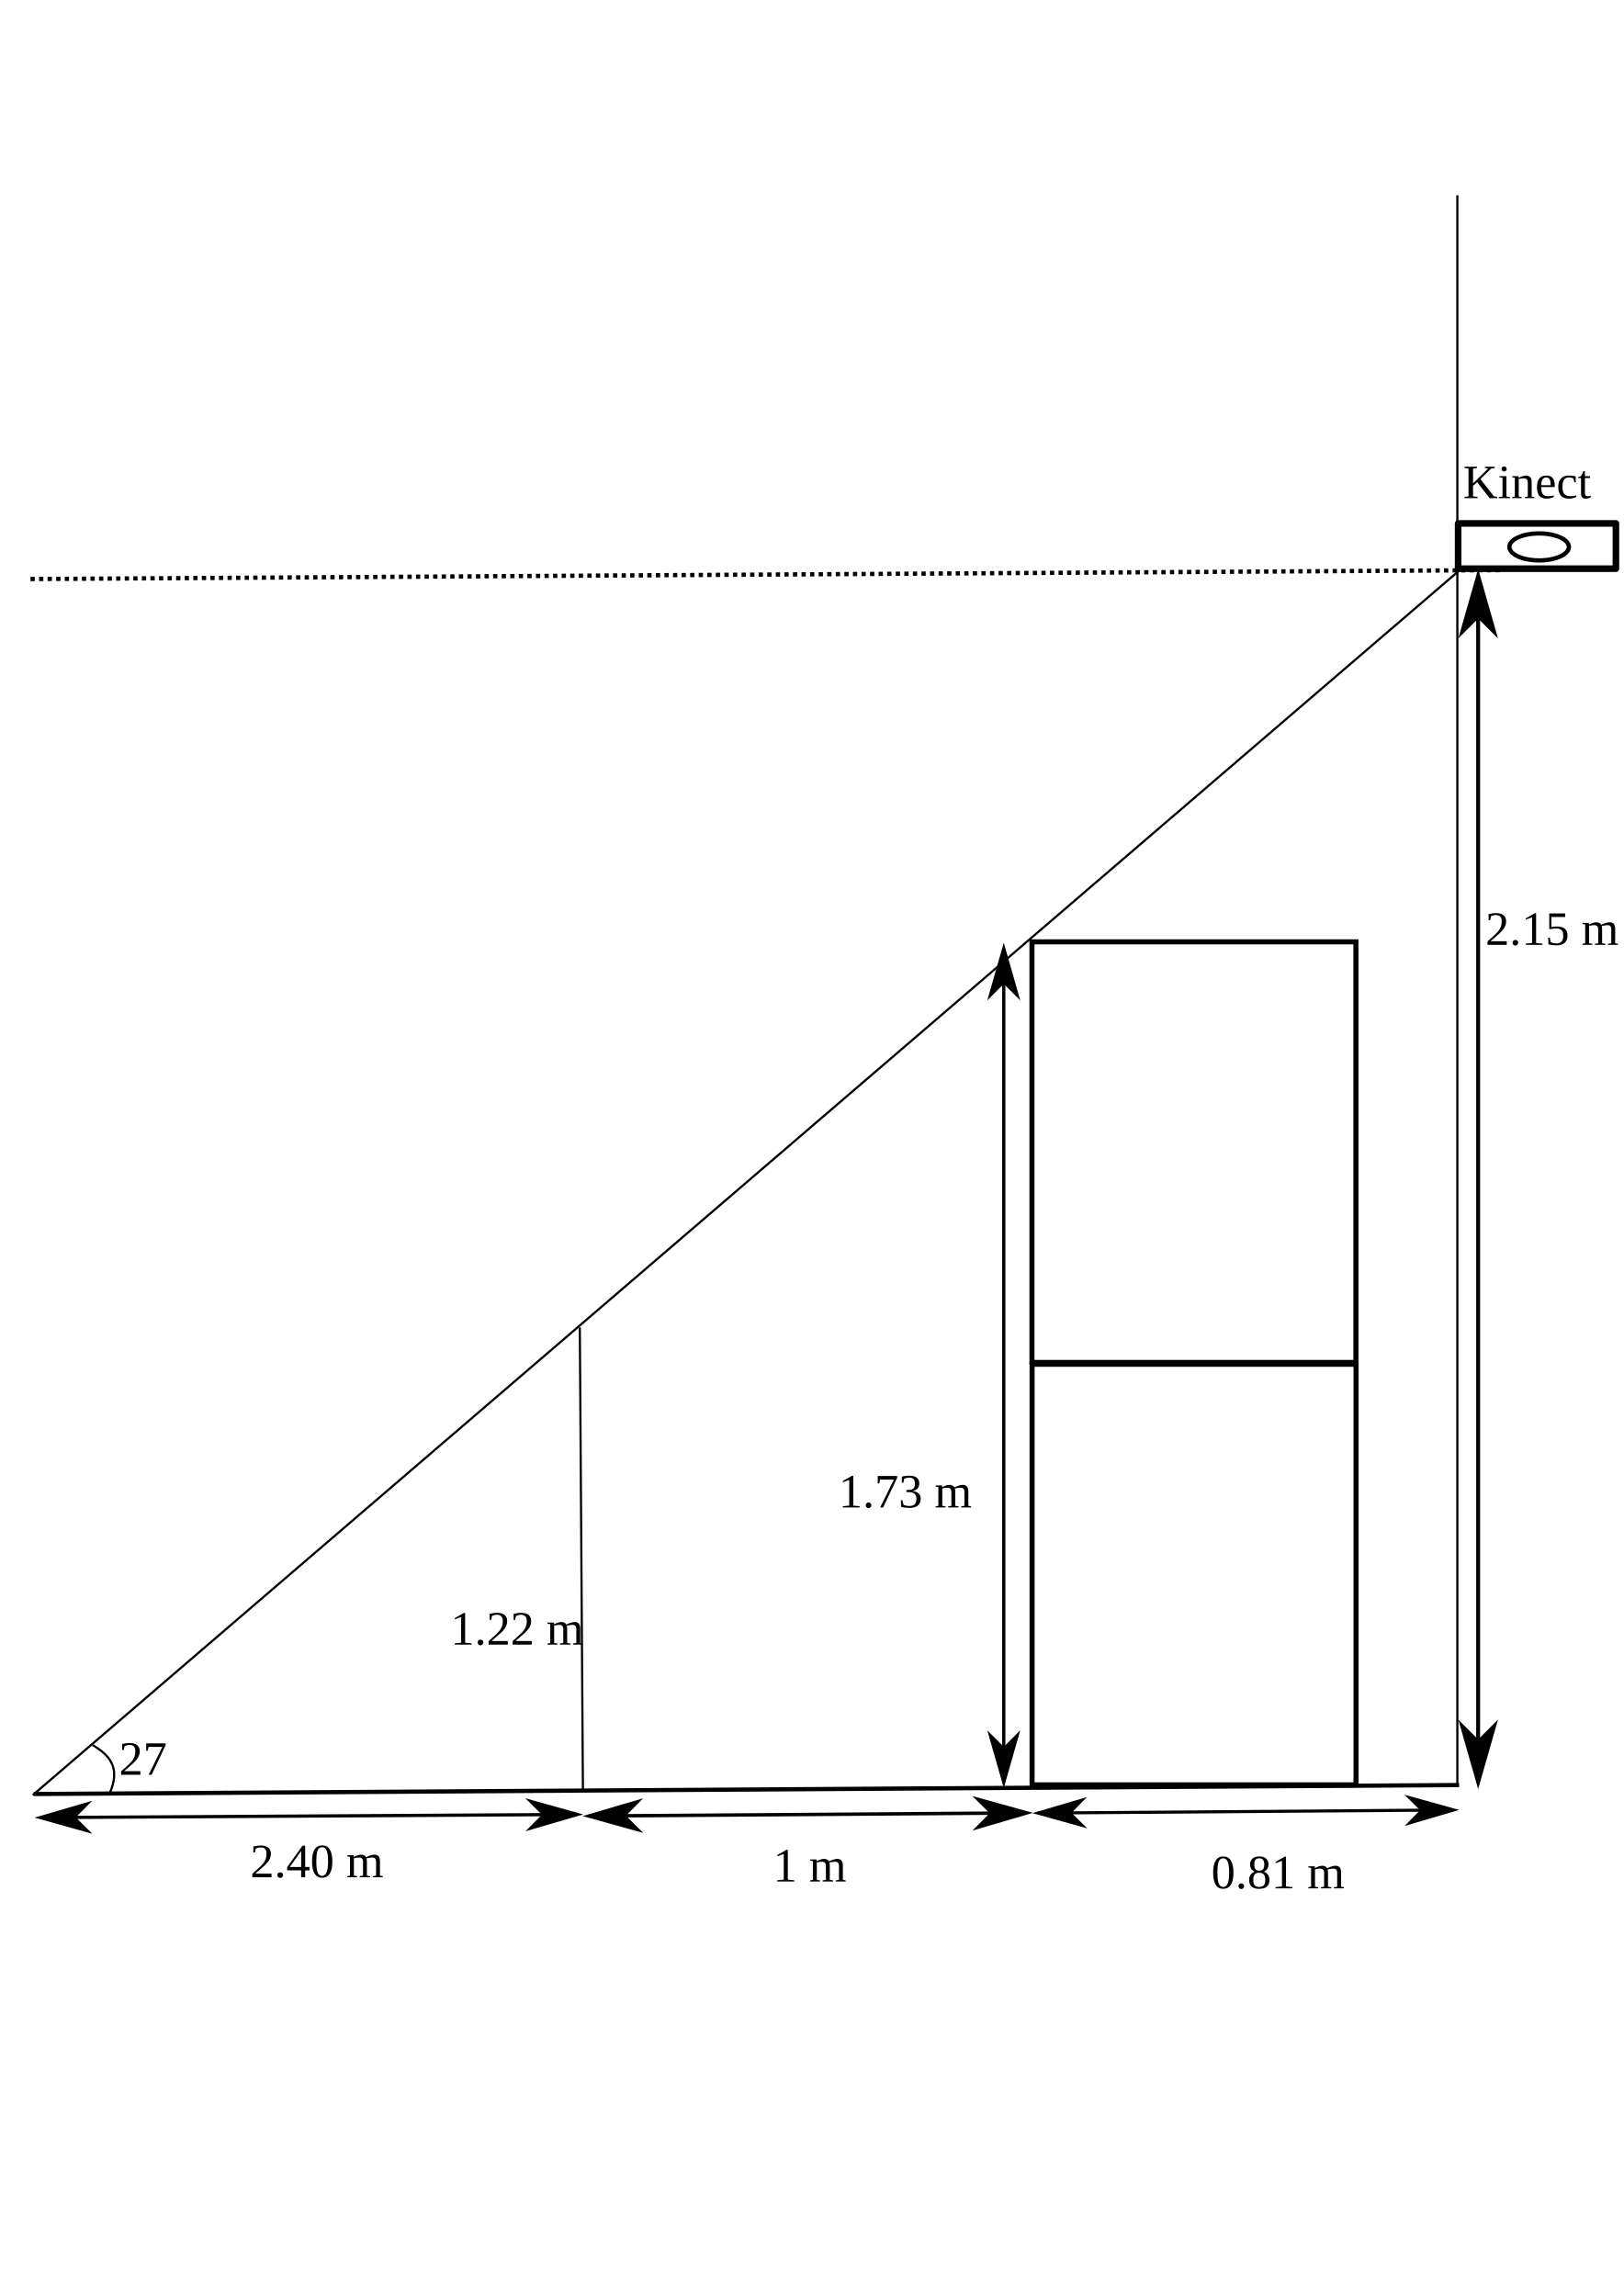
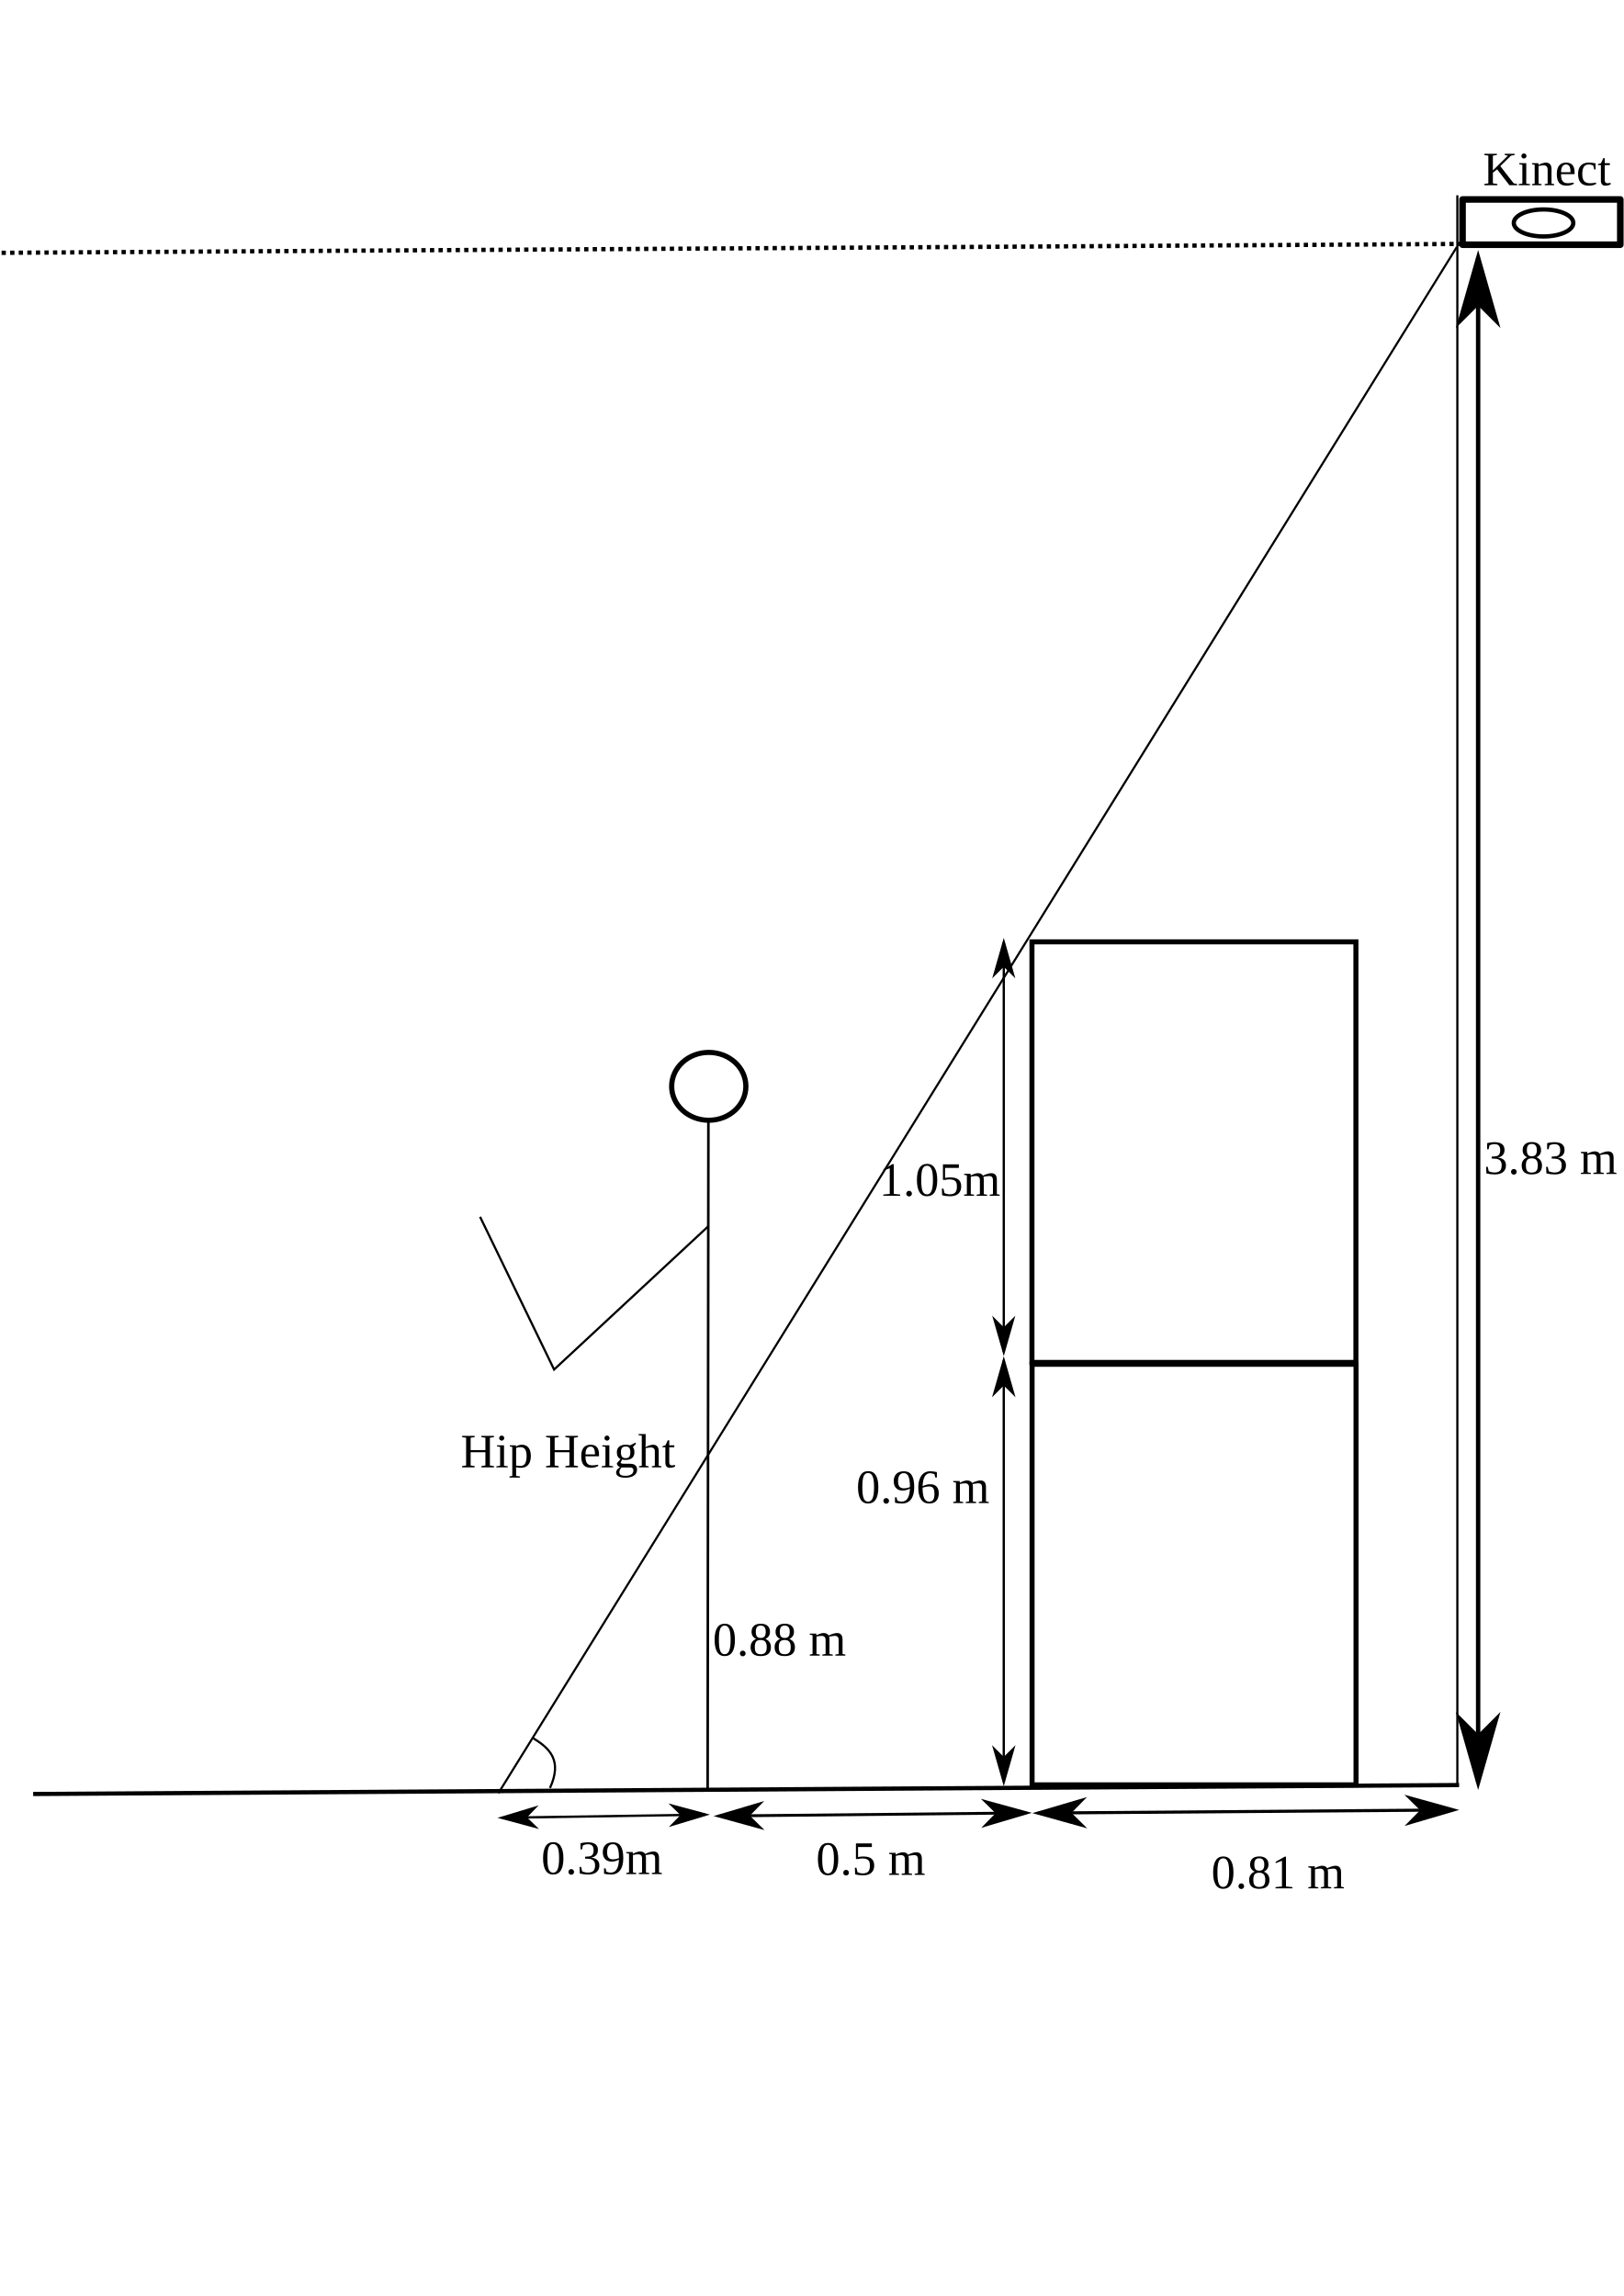
<svg xmlns="http://www.w3.org/2000/svg" width="744.094" height="1052.362" id="svg2" version="1.1">
  <defs id="defs4">
    <marker orient="auto" refY="0.0" refX="0.0" id="Arrow1Lend" style="overflow:visible;">
      <path id="path4059" d="M 0.0,0.0 L 5.0,-5.0 L -12.5,0.0 L 5.0,5.0 L 0.0,0.0 z " style="fill-rule:evenodd;stroke:#000000;stroke-width:1.0pt;marker-start:none;" transform="scale(0.8) rotate(180) translate(12.5,0)" />
    </marker>
    <marker orient="auto" refY="0.0" refX="0.0" id="Arrow1Lstart" style="overflow:visible">
      <path id="path4056" d="M 0.0,0.0 L 5.0,-5.0 L -12.5,0.0 L 5.0,5.0 L 0.0,0.0 z " style="fill-rule:evenodd;stroke:#000000;stroke-width:1.0pt;marker-start:none" transform="scale(0.8) translate(12.5,0)" />
    </marker>
    <marker orient="auto" refY="0" refX="0" id="Arrow1Lstart-4" style="overflow:visible">
      <path id="path4056-0" d="M 0,0 5,-5 -12.5,0 5,5 0,0 z" style="fill-rule:evenodd;stroke:#000000;stroke-width:1pt;marker-start:none" transform="matrix(0.8,0,0,0.8,10,0)" />
    </marker>
    <marker orient="auto" refY="0" refX="0" id="Arrow1Lend-9" style="overflow:visible">
      <path id="path4059-4" d="M 0,0 5,-5 -12.5,0 5,5 0,0 z" style="fill-rule:evenodd;stroke:#000000;stroke-width:1pt;marker-start:none" transform="matrix(-0.8,0,0,-0.8,-10,0)" />
    </marker>
    <marker orient="auto" refY="0" refX="0" id="Arrow1Lstart-8" style="overflow:visible">
      <path id="path4056-2" d="M 0,0 5,-5 -12.5,0 5,5 0,0 z" style="fill-rule:evenodd;stroke:#000000;stroke-width:1pt;marker-start:none" transform="matrix(0.8,0,0,0.8,10,0)" />
    </marker>
    <marker orient="auto" refY="0" refX="0" id="Arrow1Lend-4" style="overflow:visible">
      <path id="path4059-5" d="M 0,0 5,-5 -12.5,0 5,5 0,0 z" style="fill-rule:evenodd;stroke:#000000;stroke-width:1pt;marker-start:none" transform="matrix(-0.8,0,0,-0.8,-10,0)" />
    </marker>
    <marker orient="auto" refY="0" refX="0" id="Arrow1Lstart-1" style="overflow:visible">
      <path id="path4056-1" d="M 0,0 5,-5 -12.5,0 5,5 0,0 z" style="fill-rule:evenodd;stroke:#000000;stroke-width:1pt;marker-start:none" transform="matrix(0.8,0,0,0.8,10,0)" />
    </marker>
    <marker orient="auto" refY="0" refX="0" id="Arrow1Lend-5" style="overflow:visible">
      <path id="path4059-2" d="M 0,0 5,-5 -12.5,0 5,5 0,0 z" style="fill-rule:evenodd;stroke:#000000;stroke-width:1pt;marker-start:none" transform="matrix(-0.8,0,0,-0.8,-10,0)" />
    </marker>
    <marker orient="auto" refY="0" refX="0" id="Arrow1Lstart-6" style="overflow:visible">
      <path id="path4056-14" d="M 0,0 5,-5 -12.5,0 5,5 0,0 z" style="fill-rule:evenodd;stroke:#000000;stroke-width:1pt;marker-start:none" transform="matrix(0.8,0,0,0.8,10,0)" />
    </marker>
    <marker orient="auto" refY="0" refX="0" id="Arrow1Lend-2" style="overflow:visible">
      <path id="path4059-3" d="M 0,0 5,-5 -12.5,0 5,5 0,0 z" style="fill-rule:evenodd;stroke:#000000;stroke-width:1pt;marker-start:none" transform="matrix(-0.8,0,0,-0.8,-10,0)" />
    </marker>
+     <marker orient="auto" refY="0" refX="0" id="Arrow1Lstart-17" style="overflow:visible">
+       <path id="path4056-4" d="M 0,0 5,-5 -12.5,0 5,5 0,0 z" style="fill-rule:evenodd;stroke:#000000;stroke-width:1pt;marker-start:none" transform="matrix(0.8,0,0,0.8,10,0)" />
+     </marker>
+     <marker orient="auto" refY="0" refX="0" id="Arrow1Lend-0" style="overflow:visible">
+       <path id="path4059-9" d="M 0,0 5,-5 -12.5,0 5,5 0,0 z" style="fill-rule:evenodd;stroke:#000000;stroke-width:1pt;marker-start:none" transform="matrix(-0.8,0,0,-0.8,-10,0)" />
+     </marker>
+     <marker orient="auto" refY="0" refX="0" id="Arrow1Lstart-88" style="overflow:visible">
+       <path id="path4056-24" d="M 0,0 5,-5 -12.5,0 5,5 0,0 z" style="fill-rule:evenodd;stroke:#000000;stroke-width:1pt;marker-start:none" transform="matrix(0.8,0,0,0.8,10,0)" />
+     </marker>
+     <marker orient="auto" refY="0" refX="0" id="Arrow1Lend-55" style="overflow:visible">
+       <path id="path4059-1" d="M 0,0 5,-5 -12.5,0 5,5 0,0 z" style="fill-rule:evenodd;stroke:#000000;stroke-width:1pt;marker-start:none" transform="matrix(-0.8,0,0,-0.8,-10,0)" />
+     </marker>
+     <marker orient="auto" refY="0" refX="0" id="Arrow1Lstart-15" style="overflow:visible">
+       <path id="path4056-27" d="M 0,0 5,-5 -12.5,0 5,5 0,0 z" style="fill-rule:evenodd;stroke:#000000;stroke-width:1pt;marker-start:none" transform="matrix(0.8,0,0,0.8,10,0)" />
+     </marker>
+     <marker orient="auto" refY="0" refX="0" id="Arrow1Lend-6" style="overflow:visible">
+       <path id="path4059-14" d="M 0,0 5,-5 -12.5,0 5,5 0,0 z" style="fill-rule:evenodd;stroke:#000000;stroke-width:1pt;marker-start:none" transform="matrix(-0.8,0,0,-0.8,-10,0)" />
+     </marker>
  </defs>
  <g id="layer1">
    <rect style="fill:#000000;fill-opacity:0;stroke:#000000;stroke-width:2.31;stroke-miterlimit:4;stroke-opacity:1;stroke-dasharray:none;stroke-dashoffset:0" id="rect3001" width="148.461" height="192.768" x="472.967" y="625.308" rx="0" ry="8.002" />
    <rect style="fill:#000000;fill-opacity:0;stroke:#000000;stroke-width:2.31;stroke-miterlimit:4;stroke-opacity:1;stroke-dasharray:none;stroke-dashoffset:0" id="rect3001-1" width="148.461" height="192.768" x="472.912" y="431.692" rx="0" ry="8.002" />
    <path style="fill:none;stroke:#000000;stroke-width:0.996px;stroke-linecap:butt;stroke-linejoin:miter;stroke-opacity:1" d="m 667.857,819.111 0,-729.606" id="path4019" />
-     <path style="fill:none;stroke:#000000;stroke-width:1.932px;stroke-linecap:butt;stroke-linejoin:miter;stroke-opacity:1" d="M 668.664,818.17 15.447,822.268" id="path4021" />
-     <path style="fill:none;stroke:#000000;stroke-width:0.983px;stroke-linecap:butt;stroke-linejoin:miter;stroke-opacity:1" d="m 265.714,608.405 1.429,212.764" id="path4023" />
-     <path style="fill:none;stroke:#000000;stroke-width:1.002px;stroke-linecap:butt;stroke-linejoin:miter;stroke-opacity:1" d="M 668.601,261.607 14.992,822.775" id="path4025" />
+     <path style="fill:none;stroke:#000000;stroke-width:1.932px;stroke-linecap:butt;stroke-linejoin:miter;stroke-opacity:1" d="m 668.664,818.17 -653.464,4.098" id="path4021" />
+     <path style="fill:none;stroke:#000000;stroke-width:1.18px;stroke-linecap:butt;stroke-linejoin:miter;stroke-opacity:1" d="m 324.638,513.636 -0.348,306.344" id="path4023" />
+     <path style="fill:none;stroke:#000000;stroke-width:0.97px;stroke-linecap:butt;stroke-linejoin:miter;stroke-opacity:1" d="M 667.633,113.188 228.397,821.885" id="path4025" />
    <flowRoot xml:space="preserve" id="flowRoot4027" style="fill:black;stroke:none;stroke-opacity:1;stroke-width:1px;stroke-linejoin:miter;stroke-linecap:butt;fill-opacity:1;font-family:Times New Roman;font-style:normal;font-weight:normal;font-size:12px;line-height:125%;letter-spacing:0px;word-spacing:0px;-inkscape-font-specification:Times New Roman">
      <flowRegion id="flowRegion4029">
        <rect id="rect4031" width="57.143" height="42.857" x="260" y="699.505" />
      </flowRegion>
      <flowPara id="flowPara4033" />
    </flowRoot>
    <text xml:space="preserve" style="font-size:12px;font-style:normal;font-weight:normal;line-height:125%;letter-spacing:0px;word-spacing:0px;fill:#000000;fill-opacity:1;stroke:none;font-family:Times New Roman;-inkscape-font-specification:Times New Roman" x="288.571" y="719.505" id="text4035">
      <tspan id="tspan4037" x="288.571" y="719.505" />
    </text>
    <text xml:space="preserve" style="font-size:20px;font-style:normal;font-weight:normal;line-height:125%;letter-spacing:0px;word-spacing:0px;fill:#000000;fill-opacity:1;stroke:none;font-family:Times New Roman;-inkscape-font-specification:Times New Roman" x="242.857" y="738.076" id="text4039">
      <tspan id="tspan4041" x="242.857" y="738.076" />
    </text>
    <text xml:space="preserve" style="font-size:22px;font-style:normal;font-weight:normal;line-height:125%;letter-spacing:0px;word-spacing:0px;fill:#000000;fill-opacity:1;stroke:none;font-family:Times New Roman;-inkscape-font-specification:Times New Roman" x="236.45" y="737.47" id="text4043">
      <tspan id="tspan4045" x="236.45" y="737.47" />
    </text>
-     <text xml:space="preserve" style="font-size:22px;font-style:normal;font-weight:normal;line-height:125%;letter-spacing:0px;word-spacing:0px;fill:#000000;fill-opacity:1;stroke:none;font-family:Times New Roman;-inkscape-font-specification:Times New Roman" x="354.286" y="862.362" id="text4047">
-       <tspan id="tspan4049" x="354.286" y="862.362">1 m</tspan>
+     <text xml:space="preserve" style="font-size:22px;font-style:normal;font-weight:normal;line-height:125%;letter-spacing:0px;word-spacing:0px;fill:#000000;fill-opacity:1;stroke:none;font-family:Times New Roman;-inkscape-font-specification:Times New Roman" x="373.984" y="859.332" id="text4047">
+       <tspan id="tspan4049" x="373.984" y="859.332">0.5 m</tspan>
    </text>
-     <path style="fill:none;stroke:#000000;stroke-width:1.489;stroke-linecap:butt;stroke-linejoin:miter;stroke-miterlimit:4;stroke-opacity:1;stroke-dasharray:none;marker-start:url(#Arrow1Lstart);marker-end:url(#Arrow1Lend)" d="m 460,434.968 0,381.68" id="path4051" />
+     <path style="fill:none;stroke:#000000;stroke-width:1.059;stroke-linecap:butt;stroke-linejoin:miter;stroke-miterlimit:4;stroke-opacity:1;stroke-dasharray:none;marker-start:url(#Arrow1Lstart);marker-end:url(#Arrow1Lend)" d="m 460,623.67 0,192.978" id="path4051" />
    <text xml:space="preserve" style="font-size:22px;font-style:normal;font-weight:normal;line-height:125%;letter-spacing:0px;word-spacing:0px;fill:#000000;fill-opacity:1;stroke:none;font-family:Times New Roman;-inkscape-font-specification:Times New Roman" x="418.571" y="646.648" id="text4683">
      <tspan id="tspan4685" x="418.571" y="646.648" />
    </text>
    <text xml:space="preserve" style="font-size:22px;font-style:normal;font-weight:normal;line-height:125%;letter-spacing:0px;word-spacing:0px;fill:#000000;fill-opacity:1;stroke:none;font-family:Times New Roman;-inkscape-font-specification:Times New Roman" x="407.143" y="645.219" id="text4687">
      <tspan id="tspan4689" x="407.143" y="645.219" />
    </text>
-     <text xml:space="preserve" style="font-size:22px;font-style:normal;font-weight:normal;line-height:125%;letter-spacing:0px;word-spacing:0px;fill:#000000;fill-opacity:1;stroke:none;font-family:Times New Roman;-inkscape-font-specification:Times New Roman" x="384.286" y="690.934" id="text4691">
-       <tspan id="tspan4693" x="384.286" y="690.934">1.73 m</tspan>
+     <text xml:space="preserve" style="font-size:22px;font-style:normal;font-weight:normal;line-height:125%;letter-spacing:0px;word-spacing:0px;fill:#000000;fill-opacity:1;stroke:none;font-family:Times New Roman;-inkscape-font-specification:Times New Roman" x="392.367" y="688.913" id="text4691">
+       <tspan id="tspan4693" x="392.367" y="688.913">0.96 m</tspan>
    </text>
-     <path style="fill:none;stroke:#000000;stroke-width:1.562;stroke-linecap:butt;stroke-linejoin:miter;stroke-miterlimit:4;stroke-opacity:1;stroke-dasharray:none;marker-start:url(#Arrow1Lstart);marker-end:url(#Arrow1Lend)" d="m 270.033,832.362 200.297,-1.429" id="path4695" />
+     <path style="fill:none;stroke:#000000;stroke-width:1.31;stroke-linecap:butt;stroke-linejoin:miter;stroke-miterlimit:4;stroke-opacity:1;stroke-dasharray:none;marker-start:url(#Arrow1Lstart);marker-end:url(#Arrow1Lend)" d="m 329.545,832.362 140.784,-1.429" id="path4695" />
    <path style="fill:none;stroke:#000000;stroke-width:1.412;stroke-linecap:butt;stroke-linejoin:miter;stroke-miterlimit:4;stroke-opacity:1;stroke-dasharray:none;marker-start:url(#Arrow1Lstart);marker-end:url(#Arrow1Lend)" d="m 475.844,831.017 190.127,-1.429" id="path4695-8" />
    <text xml:space="preserve" style="font-size:22px;font-style:normal;font-weight:normal;line-height:125%;letter-spacing:0px;word-spacing:0px;fill:#000000;fill-opacity:1;stroke:none;font-family:Times New Roman;-inkscape-font-specification:Times New Roman" x="555.096" y="865.51" id="text4047-1">
      <tspan id="tspan4049-7" x="555.096" y="865.51">0.81 m</tspan>
    </text>
-     <path style="fill:none;stroke:#000000;stroke-width:1.489;stroke-linecap:butt;stroke-linejoin:miter;stroke-miterlimit:4;stroke-opacity:1;stroke-dasharray:none;marker-start:url(#Arrow1Lstart);marker-end:url(#Arrow1Lend)" d="M 18.718,833.076 264.365,831.648" id="path4695-7" />
-     <text xml:space="preserve" style="font-size:22px;font-style:normal;font-weight:normal;line-height:125%;letter-spacing:0px;word-spacing:0px;fill:#000000;fill-opacity:1;stroke:none;font-family:Times New Roman;-inkscape-font-specification:Times New Roman" x="114.652" y="860.433" id="text5909">
-       <tspan id="tspan5911" x="114.652" y="860.433">2.40 m</tspan>
-     </text>
-     <path style="fill:none;stroke:#000000;stroke-width:1.792;stroke-linecap:butt;stroke-linejoin:miter;stroke-miterlimit:4;stroke-opacity:1;stroke-dasharray:none;marker-start:url(#Arrow1Lstart);marker-end:url(#Arrow1Lend)" d="m 677.388,264.25 0,552.284" id="path4051-2" />
+     <path style="fill:none;stroke:#000000;stroke-width:2.014;stroke-linecap:butt;stroke-linejoin:miter;stroke-miterlimit:4;stroke-opacity:1;stroke-dasharray:none;marker-start:url(#Arrow1Lstart);marker-end:url(#Arrow1Lend)" d="m 677.388,118.48 0,698.053" id="path4051-2" />
    <text xml:space="preserve" style="font-size:22px;font-style:normal;font-weight:normal;line-height:125%;letter-spacing:0px;word-spacing:0px;fill:#000000;fill-opacity:1;stroke:none;font-family:Times New Roman;-inkscape-font-specification:Times New Roman" x="705.592" y="629.108" id="text5943">
      <tspan id="tspan5945" x="705.592" y="629.108" />
    </text>
    <text xml:space="preserve" style="font-size:22px;font-style:normal;font-weight:normal;line-height:125%;letter-spacing:0px;word-spacing:0px;fill:#000000;fill-opacity:1;stroke:none;font-family:Times New Roman;-inkscape-font-specification:Times New Roman" x="660.64" y="640.22" id="text5947">
      <tspan id="tspan5949" x="660.64" y="640.22" />
    </text>
    <text xml:space="preserve" style="font-size:22px;font-style:normal;font-weight:normal;line-height:125%;letter-spacing:0px;word-spacing:0px;fill:#000000;fill-opacity:1;stroke:none;font-family:Times New Roman;-inkscape-font-specification:Times New Roman" x="644.982" y="359.398" id="text5951">
      <tspan id="tspan5953" x="644.982" y="359.398" />
    </text>
    <text xml:space="preserve" style="font-size:22px;font-style:normal;font-weight:normal;line-height:125%;letter-spacing:0px;word-spacing:0px;fill:#000000;fill-opacity:1;stroke:none;font-family:Times New Roman;-inkscape-font-specification:Times New Roman" x="629.83" y="349.296" id="text5955">
      <tspan id="tspan5957" x="629.83" y="349.296" />
    </text>
-     <path style="fill:none;stroke:#000000;stroke-width:1px;stroke-linecap:butt;stroke-linejoin:miter;stroke-opacity:1" d="m 42.426,799.824 c 7.546,4.564 13.325,10.187 7.576,22.728" id="path5959" />
+     <path style="fill:none;stroke:#000000;stroke-width:1px;stroke-linecap:butt;stroke-linejoin:miter;stroke-opacity:1" d="m 244.457,796.794 c 7.546,4.564 13.325,10.187 7.576,22.728" id="path5959" />
    <text xml:space="preserve" style="font-size:22px;font-style:normal;font-weight:normal;line-height:125%;letter-spacing:0px;word-spacing:0px;fill:#000000;fill-opacity:1;stroke:none;font-family:Times New Roman;-inkscape-font-specification:Times New Roman" x="75.256" y="819.017" id="text5961">
      <tspan id="tspan5963" x="75.256" y="819.017" />
    </text>
    <text xml:space="preserve" style="font-size:22px;font-style:normal;font-weight:normal;line-height:125%;letter-spacing:0px;word-spacing:0px;fill:#000000;fill-opacity:1;stroke:none;font-family:Times New Roman;-inkscape-font-specification:Times New Roman" x="75.256" y="800.329" id="text5965">
      <tspan id="tspan5967" x="75.256" y="800.329" />
    </text>
-     <text xml:space="preserve" style="font-size:22px;font-style:normal;font-weight:normal;line-height:125%;letter-spacing:0px;word-spacing:0px;fill:#000000;fill-opacity:1;stroke:none;font-family:Times New Roman;-inkscape-font-specification:Times New Roman" x="54.548" y="813.461" id="text5969">
-       <tspan id="tspan5971" x="54.548" y="813.461">27</tspan>
-     </text>
-     <path style="fill:none;stroke:#000000;stroke-width:1.963;stroke-linecap:butt;stroke-linejoin:miter;stroke-miterlimit:4;stroke-opacity:1;stroke-dasharray:1.963, 1.963;stroke-dashoffset:0" d="M 687.268,261.31 12.89,265.408" id="path4021-2" />
+     <path style="fill:none;stroke:#000000;stroke-width:1.963;stroke-linecap:butt;stroke-linejoin:miter;stroke-miterlimit:4;stroke-opacity:1;stroke-dasharray:1.963, 1.963;stroke-dashoffset:0" d="M 670.096,111.807 -4.282,115.905" id="path4021-2" />
    <text xml:space="preserve" style="font-size:22px;font-style:normal;font-weight:normal;line-height:125%;letter-spacing:0px;word-spacing:0px;fill:#000000;fill-opacity:1;stroke:none;font-family:Times New Roman;-inkscape-font-specification:Times New Roman" x="229.286" y="738.791" id="text5991">
      <tspan id="tspan5993" x="229.286" y="738.791" />
    </text>
    <text xml:space="preserve" style="font-size:22px;font-style:normal;font-weight:normal;line-height:125%;letter-spacing:0px;word-spacing:0px;fill:#000000;fill-opacity:1;stroke:none;font-family:Times New Roman;-inkscape-font-specification:Times New Roman" x="216.429" y="744.505" id="text5995">
      <tspan id="tspan5997" x="216.429" y="744.505" />
    </text>
-     <text xml:space="preserve" style="font-size:22px;font-style:normal;font-weight:normal;line-height:125%;letter-spacing:0px;word-spacing:0px;fill:#000000;fill-opacity:1;stroke:none;font-family:Times New Roman;-inkscape-font-specification:Times New Roman" x="206.429" y="753.791" id="text5999">
-       <tspan id="tspan6001" x="206.429" y="753.791">1.22 m</tspan>
+     <text xml:space="preserve" style="font-size:22px;font-style:normal;font-weight:normal;line-height:125%;letter-spacing:0px;word-spacing:0px;fill:#000000;fill-opacity:1;stroke:none;font-family:Times New Roman;-inkscape-font-specification:Times New Roman" x="326.637" y="758.842" id="text5999">
+       <tspan id="tspan6001" x="326.637" y="758.842">0.88 m</tspan>
    </text>
-     <text xml:space="preserve" style="font-size:22px;font-style:normal;font-weight:normal;line-height:125%;letter-spacing:0px;word-spacing:0px;fill:#000000;fill-opacity:1;stroke:none;font-family:Times New Roman;-inkscape-font-specification:Times New Roman" x="680.714" y="433.076" id="text6003">
-       <tspan id="tspan6005" x="680.714" y="433.076">2.15 m</tspan>
+     <text xml:space="preserve" style="font-size:22px;font-style:normal;font-weight:normal;line-height:125%;letter-spacing:0px;word-spacing:0px;fill:#000000;fill-opacity:1;stroke:none;font-family:Times New Roman;-inkscape-font-specification:Times New Roman" x="680" y="538.076" id="text6003">
+       <tspan id="tspan6005" x="680" y="538.076">3.83 m</tspan>
    </text>
    <text xml:space="preserve" style="font-size:22px;font-style:normal;font-weight:normal;line-height:125%;letter-spacing:0px;word-spacing:0px;fill:#000000;fill-opacity:1;stroke:none;font-family:Times New Roman;-inkscape-font-specification:Times New Roman" x="697.857" y="236.648" id="text6009">
      <tspan id="tspan6011" x="697.857" y="236.648" />
    </text>
-     <rect style="fill:#000000;fill-opacity:0;stroke:#000000;stroke-width:3.021;stroke-miterlimit:4;stroke-opacity:1;stroke-dasharray:none;stroke-dashoffset:0" id="rect6013" width="72.299" height="20.746" x="668.216" y="239.909" ry="0.013" />
-     <text xml:space="preserve" style="font-size:22px;font-style:normal;font-weight:normal;line-height:125%;letter-spacing:0px;word-spacing:0px;fill:#000000;fill-opacity:1;stroke:none;font-family:Times New Roman;-inkscape-font-specification:Times New Roman" x="670.489" y="228.33" id="text6015">
-       <tspan id="tspan6017" x="670.489" y="228.33">Kinect</tspan>
+     <rect style="fill:#000000;fill-opacity:0;stroke:#000000;stroke-width:3.021;stroke-miterlimit:4;stroke-opacity:1;stroke-dasharray:none;stroke-dashoffset:0" id="rect6013" width="72.299" height="20.746" x="670.236" y="91.417" ry="0.013" />
+     <text xml:space="preserve" style="font-size:22px;font-style:normal;font-weight:normal;line-height:125%;letter-spacing:0px;word-spacing:0px;fill:#000000;fill-opacity:1;stroke:none;font-family:Times New Roman;-inkscape-font-specification:Times New Roman" x="679.58" y="84.889" id="text6015">
+       <tspan id="tspan6017" x="679.58" y="84.889">Kinect</tspan>
    </text>
-     <path style="fill:#000000;fill-opacity:0;stroke:#000000;stroke-width:1.963;stroke-miterlimit:4;stroke-opacity:1;stroke-dasharray:none;stroke-dashoffset:0" id="path6019" d="m 718.976,250.68 a 13.637,6.187 0 1 1 -27.274,0 13.637,6.187 0 1 1 27.274,0 z" />
+     <path style="fill:#000000;fill-opacity:0;stroke:#000000;stroke-width:1.963;stroke-miterlimit:4;stroke-opacity:1;stroke-dasharray:none;stroke-dashoffset:0" id="path6019" d="m 718.976,250.68 a 13.637,6.187 0 1 1 -27.274,0 13.637,6.187 0 1 1 27.274,0 z" transform="translate(2.020305,-148.4924)" />
+     <path style="fill:none;stroke:#000000;stroke-width:1.044;stroke-linecap:butt;stroke-linejoin:miter;stroke-miterlimit:4;stroke-opacity:1;stroke-dasharray:none;marker-start:url(#Arrow1Lstart);marker-end:url(#Arrow1Lend)" d="m 460,431.895 0,187.67" id="path4051-4" />
+     <text xml:space="preserve" style="font-size:22px;font-style:normal;font-weight:normal;line-height:125%;letter-spacing:0px;word-spacing:0px;fill:#000000;fill-opacity:1;stroke:none;font-family:Times New Roman;-inkscape-font-specification:Times New Roman" x="402.857" y="548.076" id="text3095">
+       <tspan id="tspan3097" x="402.857" y="548.076">1.05m</tspan>
+     </text>
+     <text xml:space="preserve" style="font-size:22px;font-style:normal;font-weight:normal;line-height:125%;letter-spacing:0px;word-spacing:0px;fill:#000000;fill-opacity:1;stroke:none;font-family:Times New Roman;-inkscape-font-specification:Times New Roman" x="211.122" y="672.545" id="text3981">
+       <tspan id="tspan3983" x="211.122" y="672.545">Hip Height</tspan>
+     </text>
+     <path style="fill:#000000;fill-opacity:0;stroke:#000000;stroke-width:1;stroke-miterlimit:4;stroke-opacity:1;stroke-dasharray:none;stroke-dashoffset:0" id="path3987" d="m 331.456,579.043 a 7.134,6.629 0 1 1 -14.268,0 7.134,6.629 0 1 1 14.268,0 z" transform="matrix(2.383742,0,0,2.345968,-448.2941,-860.5004)" />
+     <path style="fill:none;stroke:#000000;stroke-width:1px;stroke-linecap:butt;stroke-linejoin:miter;stroke-opacity:1" d="m 220,557.719 33.929,70 70.714,-65.714" id="path3989" />
+     <path style="fill:none;stroke:#000000;stroke-width:1.066;stroke-linecap:butt;stroke-linejoin:miter;stroke-miterlimit:4;stroke-opacity:1;stroke-dasharray:none;marker-start:url(#Arrow1Lstart);marker-end:url(#Arrow1Lend)" d="m 230.049,833.164 93.239,-1.429" id="path4695-2" />
+     <text xml:space="preserve" style="font-size:22px;font-style:normal;font-weight:normal;line-height:125%;letter-spacing:0px;word-spacing:0px;fill:#000000;fill-opacity:1;stroke:none;font-family:Times New Roman;-inkscape-font-specification:Times New Roman" x="248.036" y="858.969" id="text4021">
+       <tspan id="tspan4023" x="248.036" y="858.969">0.39m</tspan>
+     </text>
  </g>
</svg>
